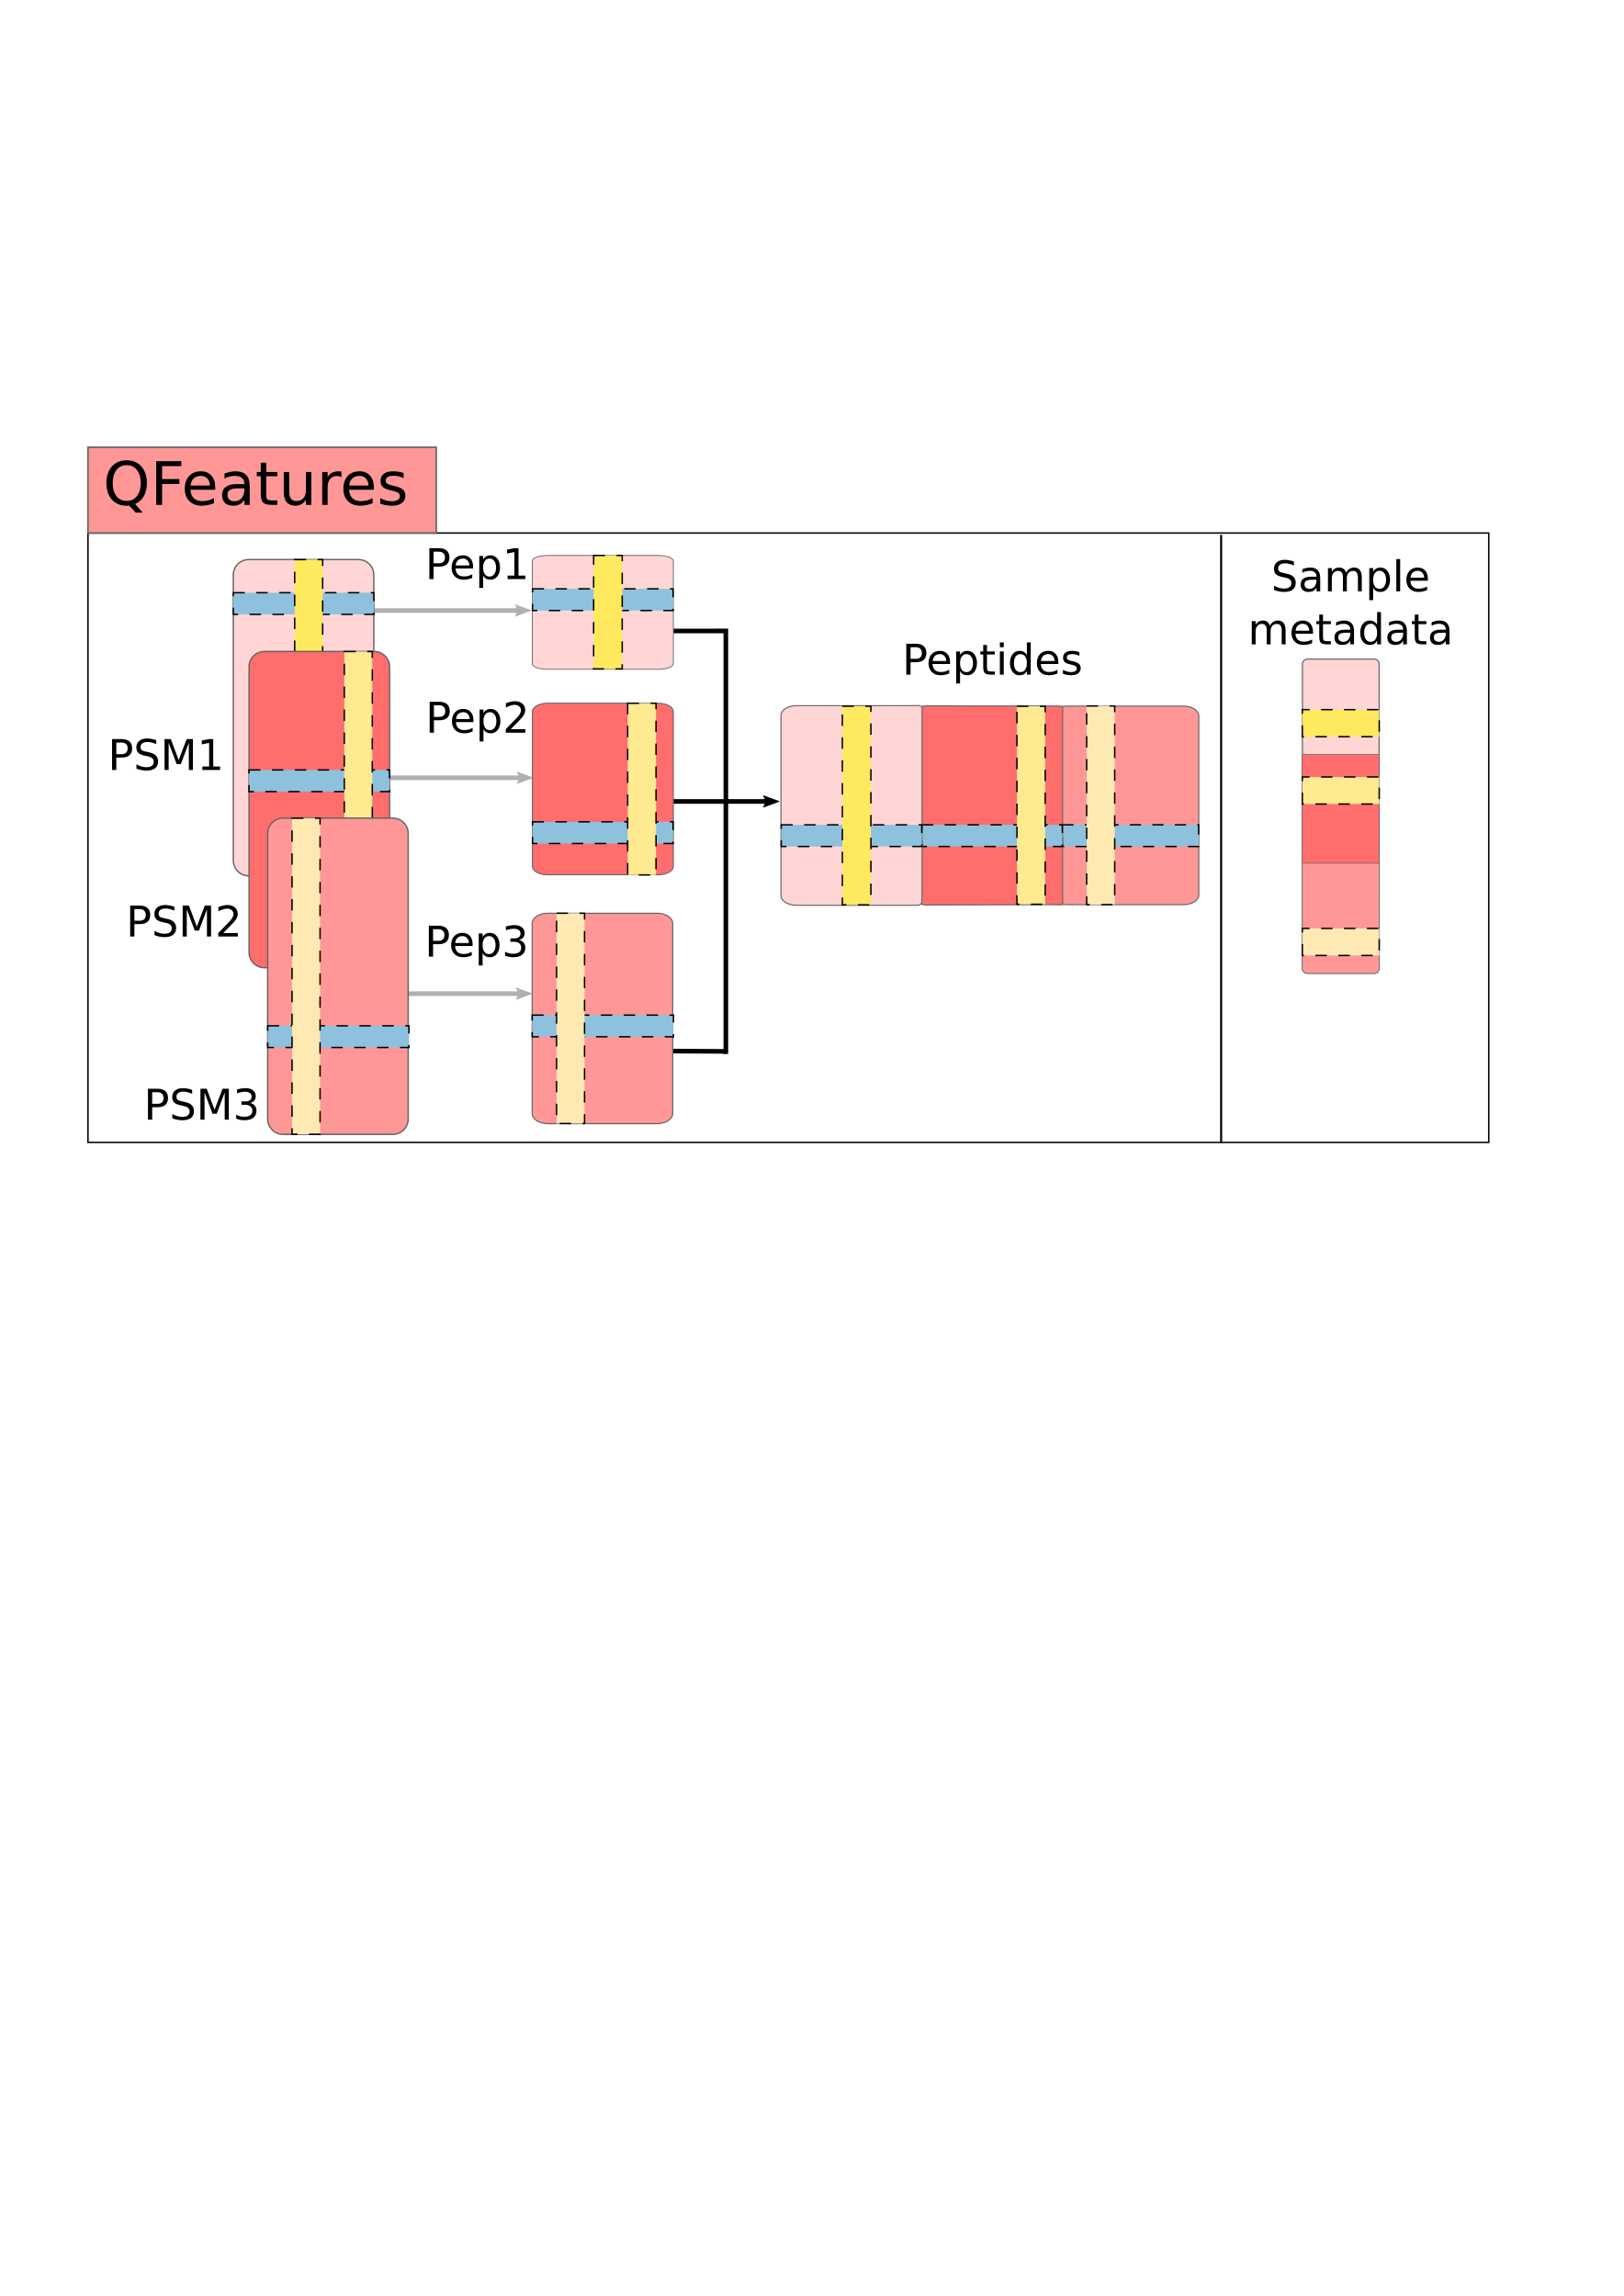
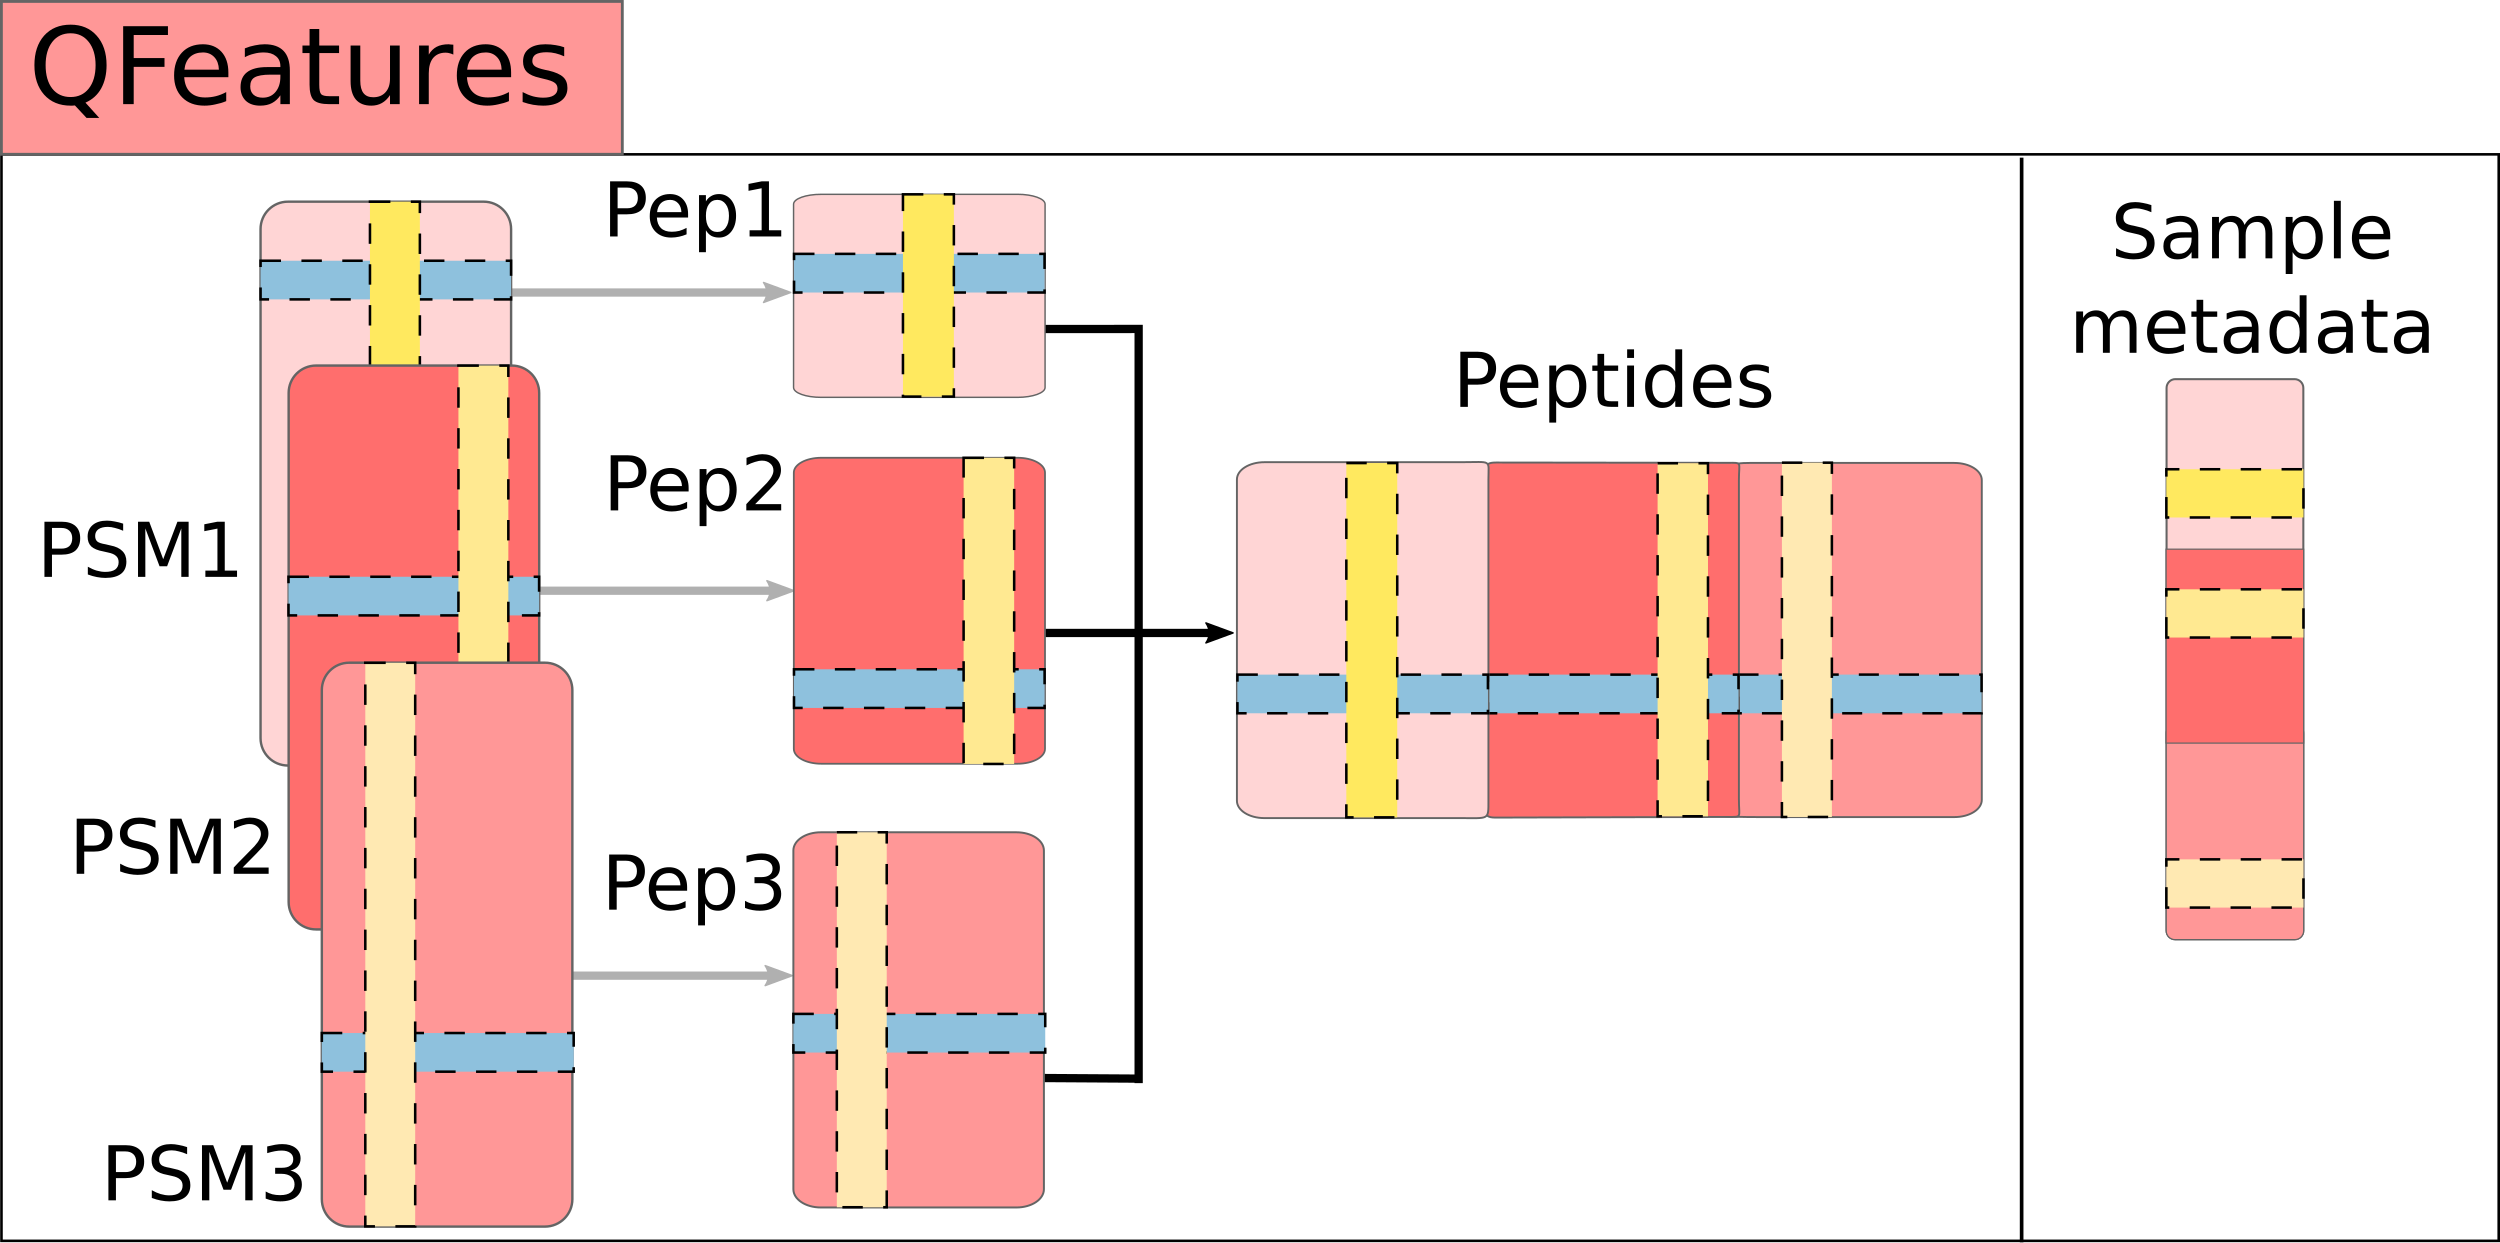
- <svg xmlns="http://www.w3.org/2000/svg" width="210mm" height="297mm" viewBox="0 0 210 297" version="1.1" id="svg5016">
+ <svg xmlns="http://www.w3.org/2000/svg" width="181.367mm" height="90.123mm" viewBox="0 0 181.367 90.123" version="1.1" id="svg5016">
  <defs id="defs5010">
    <marker style="overflow:visible" id="marker1355" refX="0" refY="0" orient="auto">
      <path transform="matrix(-0.3,0,0,-0.3,0.69,0)" d="M 8.719,4.034 -2.207,0.016 8.719,-4.002 c -1.745,2.372 -1.735,5.617 -6e-7,8.035 z" style="fill:#000000;fill-opacity:1;fill-rule:evenodd;stroke:#000000;stroke-width:0.625;stroke-linejoin:round;stroke-opacity:1" id="path1353" />
    </marker>
-     <marker orient="auto" refY="0.0" refX="0.0" id="Arrow2Send" style="overflow:visible;">
-       <path id="path1249" style="fill-rule:evenodd;stroke-width:0.625;stroke-linejoin:round;stroke:#b0b0b0;stroke-opacity:1;fill:#b0b0b0;fill-opacity:1" d="M 8.719,4.034 L -2.207,0.016 L 8.719,-4.002 C 6.973,-1.63 6.983,1.616 8.719,4.034 z " transform="scale(0.3) rotate(180) translate(-2.3,0)" />
+     <marker orient="auto" refY="0" refX="0" id="Arrow2Send" style="overflow:visible">
+       <path id="path1249" style="fill:#b0b0b0;fill-opacity:1;fill-rule:evenodd;stroke:#b0b0b0;stroke-width:0.625;stroke-linejoin:round;stroke-opacity:1" d="M 8.719,4.034 -2.207,0.016 8.719,-4.002 c -1.745,2.372 -1.735,5.617 -6e-7,8.035 z" transform="matrix(-0.3,0,0,-0.3,0.69,0)" />
    </marker>
-     <marker orient="auto" refY="0.0" refX="0.0" id="Arrow2Lend" style="overflow:visible;">
-       <path id="path1237" style="fill-rule:evenodd;stroke-width:0.625;stroke-linejoin:round;stroke:#000000;stroke-opacity:1;fill:#000000;fill-opacity:1" d="M 8.719,4.034 L -2.207,0.016 L 8.719,-4.002 C 6.973,-1.63 6.983,1.616 8.719,4.034 z " transform="scale(1.1) rotate(180) translate(1,0)" />
+     <marker orient="auto" refY="0" refX="0" id="Arrow2Lend" style="overflow:visible">
+       <path id="path1237" style="fill:#000000;fill-opacity:1;fill-rule:evenodd;stroke:#000000;stroke-width:0.625;stroke-linejoin:round;stroke-opacity:1" d="M 8.719,4.034 -2.207,0.016 8.719,-4.002 c -1.745,2.372 -1.735,5.617 -6e-7,8.035 z" transform="matrix(-1.1,0,0,-1.1,-1.1,0)" />
    </marker>
-     <marker orient="auto" refY="0.0" refX="0.0" id="marker2119" style="overflow:visible;">
-       <path id="path2117" d="M 0.0,0.0 L 5.0,-5.0 L -12.5,0.0 L 5.0,5.0 L 0.0,0.0 z " style="fill-rule:evenodd;stroke:#000000;stroke-width:1pt;stroke-opacity:1;fill:#000000;fill-opacity:1" transform="scale(0.8) rotate(180) translate(12.5,0)" />
+     <marker orient="auto" refY="0" refX="0" id="marker2119" style="overflow:visible">
+       <path id="path2117" d="M 0,0 5,-5 -12.5,0 5,5 Z" style="fill:#000000;fill-opacity:1;fill-rule:evenodd;stroke:#000000;stroke-width:1pt;stroke-opacity:1" transform="matrix(-0.8,0,0,-0.8,-10,0)" />
    </marker>
-     <marker orient="auto" refY="0.0" refX="0.0" id="Arrow1Lend" style="overflow:visible;">
-       <path id="path1216" d="M 0.0,0.0 L 5.0,-5.0 L -12.5,0.0 L 5.0,5.0 L 0.0,0.0 z " style="fill-rule:evenodd;stroke:#000000;stroke-width:1pt;stroke-opacity:1;fill:#000000;fill-opacity:1" transform="scale(0.8) rotate(180) translate(12.5,0)" />
+     <marker orient="auto" refY="0" refX="0" id="Arrow1Lend" style="overflow:visible">
+       <path id="path1216" d="M 0,0 5,-5 -12.5,0 5,5 Z" style="fill:#000000;fill-opacity:1;fill-rule:evenodd;stroke:#000000;stroke-width:1pt;stroke-opacity:1" transform="matrix(-0.8,0,0,-0.8,-10,0)" />
    </marker>
    <marker orient="auto" refY="0" refX="0" id="Arrow1Lend-2" style="overflow:visible">
      <path id="path1216-7" d="M 0,0 5,-5 -12.5,0 5,5 Z" style="fill:#000000;fill-opacity:1;fill-rule:evenodd;stroke:#000000;stroke-width:1pt;stroke-opacity:1" transform="matrix(-0.8,0,0,-0.8,-10,0)" />
    </marker>
    <marker orient="auto" refY="0" refX="0" id="Arrow2Send-1" style="overflow:visible">
      <path id="path1249-8" style="fill:#b0b0b0;fill-opacity:1;fill-rule:evenodd;stroke:#b0b0b0;stroke-width:0.625;stroke-linejoin:round;stroke-opacity:1" d="M 8.719,4.034 -2.207,0.016 8.719,-4.002 c -1.745,2.372 -1.735,5.617 -6e-7,8.035 z" transform="matrix(-0.3,0,0,-0.3,0.69,0)" />
    </marker>
    <marker orient="auto" refY="0" refX="0" id="Arrow2Send-9" style="overflow:visible">
      <path id="path1249-2" style="fill:#b0b0b0;fill-opacity:1;fill-rule:evenodd;stroke:#b0b0b0;stroke-width:0.625;stroke-linejoin:round;stroke-opacity:1" d="M 8.719,4.034 -2.207,0.016 8.719,-4.002 c -1.745,2.372 -1.735,5.617 -6e-7,8.035 z" transform="matrix(-0.3,0,0,-0.3,0.69,0)" />
    </marker>
  </defs>
-   <g id="layer1">
-     <g id="g1494">
+   <g id="layer1" transform="translate(-0.1592801,-0.0736303)">
+     <g id="g1494" transform="translate(-11.1125,-57.67917)">
      <path id="path1341" d="m 87.051,81.62 6.826,-0.002 v 54.715" style="fill:none;stroke:#000000;stroke-width:0.6;stroke-linecap:butt;stroke-linejoin:miter;stroke-miterlimit:4;stroke-dasharray:none;stroke-opacity:1" />
      <path id="path1343" d="m 93.877,136.004 -11.243,-0.072" style="fill:none;stroke:#000000;stroke-width:0.6;stroke-linecap:butt;stroke-linejoin:miter;stroke-miterlimit:4;stroke-dasharray:none;stroke-opacity:1" />
      <path id="path1345" d="M 85.111,103.672 H 99.914" style="fill:none;stroke:#000000;stroke-width:0.6;stroke-linecap:butt;stroke-linejoin:miter;stroke-miterlimit:4;stroke-dasharray:none;stroke-opacity:1;marker-end:url(#marker1355)" />
    </g>
-     <path style="fill:none;stroke:#b0b0b0;stroke-width:0.6;stroke-linecap:butt;stroke-linejoin:miter;stroke-miterlimit:4;stroke-dasharray:none;stroke-opacity:1;marker-end:url(#Arrow2Send-9)" d="M 36.507,128.533 H 67.938" id="path1214-0" />
-     <path style="fill:none;stroke:#b0b0b0;stroke-width:0.6;stroke-linecap:butt;stroke-linejoin:miter;stroke-miterlimit:4;stroke-dasharray:none;stroke-opacity:1;marker-end:url(#Arrow2Send-1)" d="M 32.961,100.609 H 68.064" id="path1214-7" />
-     <path style="fill:#b0b0b0;fill-opacity:1;stroke:#b0b0b0;stroke-width:0.6;stroke-linecap:butt;stroke-linejoin:miter;stroke-miterlimit:4;stroke-dasharray:none;stroke-opacity:1;marker-end:url(#Arrow2Send)" d="M 32.718,78.974 H 67.821" id="path1214" />
-     <text id="text108" style="font-variant:normal;font-weight:normal;font-size:5.483px;font-family:'DejaVu Sans';-inkscape-font-specification:DejaVuSans;writing-mode:lr-tb;fill:#000000;fill-opacity:1;fill-rule:nonzero;stroke:none;stroke-width:0.353" x="13.965" y="99.6">
-       <tspan style="stroke-width:0.353" id="tspan106" x="13.965" y="99.6">PSM1</tspan>
+     <path style="fill:none;stroke:#b0b0b0;stroke-width:0.6;stroke-linecap:butt;stroke-linejoin:miter;stroke-miterlimit:4;stroke-dasharray:none;stroke-opacity:1;marker-end:url(#Arrow2Send-9)" d="M 25.394,70.854 H 56.826" id="path1214-0" />
+     <path style="fill:none;stroke:#b0b0b0;stroke-width:0.6;stroke-linecap:butt;stroke-linejoin:miter;stroke-miterlimit:4;stroke-dasharray:none;stroke-opacity:1;marker-end:url(#Arrow2Send-1)" d="M 21.849,42.929 H 56.951" id="path1214-7" />
+     <path style="fill:#b0b0b0;fill-opacity:1;stroke:#b0b0b0;stroke-width:0.6;stroke-linecap:butt;stroke-linejoin:miter;stroke-miterlimit:4;stroke-dasharray:none;stroke-opacity:1;marker-end:url(#Arrow2Send)" d="M 21.606,21.295 H 56.708" id="path1214" />
+     <text id="text108" style="font-variant:normal;font-weight:normal;font-size:5.483px;font-family:'DejaVu Sans';-inkscape-font-specification:DejaVuSans;writing-mode:lr-tb;fill:#000000;fill-opacity:1;fill-rule:nonzero;stroke:none;stroke-width:0.353" x="2.852" y="41.921">
+       <tspan style="stroke-width:0.353" id="tspan106" x="2.852" y="41.921">PSM1</tspan>
    </text>
-     <path d="M 11.379,68.95 H 192.545 V 147.773 H 11.379 Z" style="fill:none;stroke:#000000;stroke-width:0.188;stroke-linecap:butt;stroke-linejoin:miter;stroke-miterlimit:3.5;stroke-dasharray:none;stroke-opacity:1" id="path120" />
-     <text id="text126" style="font-variant:normal;font-weight:normal;font-size:5.483px;font-family:'DejaVu Sans';-inkscape-font-specification:DejaVuSans;writing-mode:lr-tb;fill:#000000;fill-opacity:1;fill-rule:nonzero;stroke:none;stroke-width:0.353" x="164.41" y="76.492">
-       <tspan style="stroke-width:0.353" id="tspan122" y="76.492" x="164.41 167.887 171.242 176.583 180.059 181.561 184.934">Sample</tspan>
-       <tspan style="stroke-width:0.353" id="tspan124" y="83.346" x="161.396 166.736 170.108 172.258 175.613 179.09 182.429 184.578">metadata</tspan>
+     <path d="M 0.266,11.271 H 181.433 V 90.094 H 0.266 Z" style="fill:none;stroke:#000000;stroke-width:0.188;stroke-linecap:butt;stroke-linejoin:miter;stroke-miterlimit:3.5;stroke-dasharray:none;stroke-opacity:1" id="path120" />
+     <text id="text126" style="font-variant:normal;font-weight:normal;font-size:5.483px;font-family:'DejaVu Sans';-inkscape-font-specification:DejaVuSans;writing-mode:lr-tb;fill:#000000;fill-opacity:1;fill-rule:nonzero;stroke:none;stroke-width:0.353" x="153.298" y="18.813">
+       <tspan style="stroke-width:0.353" id="tspan122" y="18.813" x="153.298 156.774 160.13 165.47 168.947 170.449 173.821">Sample</tspan>
+       <tspan style="stroke-width:0.353" id="tspan124" y="25.667" x="150.283 155.624 158.996 161.145 164.501 167.977 171.316 173.466">metadata</tspan>
    </text>
-     <path d="M 11.375,57.856 H 56.419 V 68.945 H 11.375 Z" style="fill:#ff9797;fill-opacity:1;fill-rule:nonzero;stroke:#646464;stroke-width:0.206;stroke-linecap:butt;stroke-linejoin:miter;stroke-miterlimit:3.5;stroke-dasharray:none;stroke-opacity:1" id="path134" />
-     <path d="M 157.935,69.19 V 147.876" style="fill:none;stroke:#000000;stroke-width:0.265;stroke-linecap:butt;stroke-linejoin:miter;stroke-miterlimit:4;stroke-dasharray:none;stroke-opacity:1" id="path210" />
-     <text id="text108-3" style="font-variant:normal;font-weight:normal;font-size:5.483px;font-family:'DejaVu Sans';-inkscape-font-specification:DejaVuSans;writing-mode:lr-tb;fill:#000000;fill-opacity:1;fill-rule:nonzero;stroke:none;stroke-width:0.353" x="13.329" y="65.311">
-       <tspan style="font-size:7.761px;stroke-width:0.353" id="tspan106-5" y="65.311" x="13.329">QFeatures</tspan>
+     <path d="M 0.262,0.177 H 45.306 V 11.266 H 0.262 Z" style="fill:#ff9797;fill-opacity:1;fill-rule:nonzero;stroke:#646464;stroke-width:0.206;stroke-linecap:butt;stroke-linejoin:miter;stroke-miterlimit:3.5;stroke-dasharray:none;stroke-opacity:1" id="path134" />
+     <path d="M 146.822,11.511 V 90.197" style="fill:none;stroke:#000000;stroke-width:0.265;stroke-linecap:butt;stroke-linejoin:miter;stroke-miterlimit:4;stroke-dasharray:none;stroke-opacity:1" id="path210" />
+     <text id="text108-3" style="font-variant:normal;font-weight:normal;font-size:5.483px;font-family:'DejaVu Sans';-inkscape-font-specification:DejaVuSans;writing-mode:lr-tb;fill:#000000;fill-opacity:1;fill-rule:nonzero;stroke:none;stroke-width:0.353" x="2.217" y="7.631">
+       <tspan style="font-size:7.761px;stroke-width:0.353" id="tspan106-5" y="7.631" x="2.217">QFeatures</tspan>
    </text>
-     <g id="g1122" transform="translate(8.466667,-7.9375)">
+     <g id="g1122" transform="translate(-2.645834,-65.61667)">
      <path id="path28" style="fill:#ffd5d5;fill-opacity:1;fill-rule:nonzero;stroke:#646464;stroke-width:0.176;stroke-linecap:butt;stroke-linejoin:miter;stroke-miterlimit:4;stroke-dasharray:none;stroke-opacity:1" d="m 23.697,80.321 h 14.196 c 1.102,0 1.99,0.887 1.99,1.99 v 36.927 c 0,1.102 -0.887,1.99 -1.99,1.99 H 23.697 c -1.102,0 -1.99,-0.888 -1.99,-1.99 V 82.31 c 0,-1.102 0.888,-1.99 1.99,-1.99 z" />
      <path id="path36" style="fill:#8ec1dd;fill-opacity:1;fill-rule:nonzero;stroke:#000000;stroke-width:0.185;stroke-linecap:butt;stroke-linejoin:miter;stroke-miterlimit:4;stroke-dasharray:1.482, 1.482;stroke-dashoffset:0;stroke-opacity:1" d="m 21.709,84.606 h 18.172 v 2.804 h -18.172 z" />
      <path id="path246-6" style="fill:#ffe95f;fill-opacity:1;fill-rule:nonzero;stroke:#000000;stroke-width:0.185;stroke-linecap:butt;stroke-linejoin:miter;stroke-miterlimit:4;stroke-dasharray:1.482, 1.482;stroke-dashoffset:0;stroke-opacity:1" d="m 29.645,80.324 h 3.62 V 121.209 h -3.62 z" />
    </g>
-     <g id="g1140" transform="translate(-2.116667,-2.116667)">
+     <g id="g1140" transform="translate(-13.22917,-59.79584)">
      <path id="path182" style="fill:#ffd5d5;fill-opacity:1;fill-rule:nonzero;stroke:#646464;stroke-width:0.149;stroke-linecap:butt;stroke-linejoin:miter;stroke-miterlimit:4;stroke-dasharray:none;stroke-opacity:1" d="M 170.566,127.374 V 88.013 c 0,-0.353 0.284,-0.638 0.637,-0.638 h 8.648 c 0.353,0 0.637,0.285 0.637,0.638 V 127.374 c 0,0.353 -0.284,0.636 -0.637,0.636 h -8.648 c -0.353,0 -0.637,-0.284 -0.637,-0.636 z" />
      <path id="path186" style="fill:#ffe95f;fill-opacity:1;fill-rule:nonzero;stroke:#000000;stroke-width:0.185;stroke-linecap:butt;stroke-linejoin:miter;stroke-miterlimit:4;stroke-dasharray:1.482, 1.482;stroke-dashoffset:0;stroke-opacity:1" d="m 170.551,97.411 v -3.499 h 9.945 v 3.499 z" />
      <path id="path190" style="fill:#ff9797;fill-opacity:1;fill-rule:nonzero;stroke:#646464;stroke-width:0.093;stroke-linecap:butt;stroke-linejoin:miter;stroke-miterlimit:4;stroke-dasharray:none;stroke-opacity:1" d="m 170.538,127.398 v -14.341 c 0,-0.356 0.285,-0.641 0.639,-0.641 h 8.698 c 0.354,0 0.639,0.285 0.639,0.641 v 14.341 c 0,0.354 -0.285,0.641 -0.639,0.641 h -8.698 c -0.354,0 -0.639,-0.286 -0.639,-0.641 z" />
      <path id="path194" style="fill:#ff6e6d;fill-opacity:1;fill-rule:nonzero;stroke:#646464;stroke-width:0.088;stroke-linecap:butt;stroke-linejoin:miter;stroke-miterlimit:4;stroke-dasharray:none;stroke-opacity:1" d="M 170.531,113.779 V 99.71 h 9.978 v 14.069 z" />
      <path id="path186-7" style="fill:#ffe991;fill-opacity:1;fill-rule:nonzero;stroke:#000000;stroke-width:0.185;stroke-linecap:butt;stroke-linejoin:miter;stroke-miterlimit:4;stroke-dasharray:1.482, 1.482;stroke-dashoffset:0;stroke-opacity:1" d="m 170.551,106.121 v -3.499 h 9.945 v 3.499 z" />
      <path id="path186-5" style="fill:#ffe9b2;fill-opacity:1;fill-rule:nonzero;stroke:#000000;stroke-width:0.185;stroke-linecap:butt;stroke-linejoin:miter;stroke-miterlimit:4;stroke-dasharray:1.482, 1.482;stroke-dashoffset:0;stroke-opacity:1" d="m 170.551,125.712 v -3.499 h 9.945 v 3.499 z" />
    </g>
-     <g id="g1127" transform="translate(-31.75,5.291667)">
+     <g id="g1127" transform="translate(-42.8625,-52.3875)">
      <path id="path112" style="fill:#ff6e6d;fill-opacity:1;fill-rule:nonzero;stroke:#646464;stroke-width:0.176;stroke-linecap:butt;stroke-linejoin:miter;stroke-miterlimit:4;stroke-dasharray:none;stroke-opacity:1" d="m 65.952,78.981 h 14.196 c 1.102,0 1.99,0.887 1.99,1.99 v 36.927 c 0,1.102 -0.888,1.99 -1.99,1.99 H 65.952 c -1.102,0 -1.99,-0.888 -1.99,-1.99 V 80.971 c 0,-1.102 0.888,-1.99 1.99,-1.99 z" />
      <path id="path116" style="fill:#8ec1dd;fill-opacity:1;fill-rule:nonzero;stroke:#000000;stroke-width:0.185;stroke-linecap:butt;stroke-linejoin:miter;stroke-miterlimit:4;stroke-dasharray:1.482, 1.482;stroke-dashoffset:0;stroke-opacity:1" d="m 63.952,94.303 h 18.179 v 2.804 H 63.952 Z" />
      <path id="path246" style="fill:#ffe991;fill-opacity:1;fill-rule:nonzero;stroke:#000000;stroke-width:0.185;stroke-linecap:butt;stroke-linejoin:miter;stroke-miterlimit:4;stroke-dasharray:1.482, 1.482;stroke-dashoffset:0;stroke-opacity:1" d="m 76.28,78.986 h 3.62 v 40.885 h -3.62 z" />
    </g>
-     <text id="text108-35" style="font-variant:normal;font-weight:normal;font-size:5.483px;font-family:'DejaVu Sans';-inkscape-font-specification:DejaVuSans;writing-mode:lr-tb;fill:#000000;fill-opacity:1;fill-rule:nonzero;stroke:none;stroke-width:0.353" x="16.303" y="121.145">
-       <tspan style="stroke-width:0.353" id="tspan106-6" x="16.303" y="121.145">PSM2</tspan>
+     <text id="text108-35" style="font-variant:normal;font-weight:normal;font-size:5.483px;font-family:'DejaVu Sans';-inkscape-font-specification:DejaVuSans;writing-mode:lr-tb;fill:#000000;fill-opacity:1;fill-rule:nonzero;stroke:none;stroke-width:0.353" x="5.19" y="63.465">
+       <tspan style="stroke-width:0.353" id="tspan106-6" x="5.19" y="63.465">PSM2</tspan>
    </text>
-     <text id="text108-2" style="font-variant:normal;font-weight:normal;font-size:5.483px;font-family:'DejaVu Sans';-inkscape-font-specification:DejaVuSans;writing-mode:lr-tb;fill:#000000;fill-opacity:1;fill-rule:nonzero;stroke:none;stroke-width:0.353" x="18.604" y="144.831">
-       <tspan style="stroke-width:0.353" id="tspan106-9" x="18.604" y="144.831">PSM3</tspan>
+     <text id="text108-2" style="font-variant:normal;font-weight:normal;font-size:5.483px;font-family:'DejaVu Sans';-inkscape-font-specification:DejaVuSans;writing-mode:lr-tb;fill:#000000;fill-opacity:1;fill-rule:nonzero;stroke:none;stroke-width:0.353" x="7.491" y="87.152">
+       <tspan style="stroke-width:0.353" id="tspan106-9" x="7.491" y="87.152">PSM3</tspan>
    </text>
-     <g id="g1132" transform="translate(-63.5,20.6375)">
+     <g id="g1132" transform="translate(-74.61251,-37.04167)">
      <path id="path40" style="fill:#ff9797;fill-opacity:1;fill-rule:nonzero;stroke:#646464;stroke-width:0.176;stroke-linecap:butt;stroke-linejoin:miter;stroke-miterlimit:4;stroke-dasharray:none;stroke-opacity:1" d="m 100.109,85.192 h 14.196 c 1.102,0 1.99,0.888 1.99,1.99 V 124.111 c 0,1.102 -0.888,1.99 -1.99,1.99 H 100.109 c -1.102,0 -1.99,-0.887 -1.99,-1.99 V 87.182 c 0,-1.102 0.887,-1.99 1.99,-1.99 z" />
      <path id="path44" style="fill:#8ec1dd;fill-opacity:1;fill-rule:nonzero;stroke:#000000;stroke-width:0.185;stroke-linecap:butt;stroke-linejoin:miter;stroke-miterlimit:4;stroke-dasharray:1.482, 1.482;stroke-dashoffset:0;stroke-opacity:1" d="m 98.121,112.058 h 18.27 v 2.804 H 98.121 Z" />
      <path id="path246-3" style="fill:#ffe9b2;fill-opacity:1;fill-rule:nonzero;stroke:#000000;stroke-width:0.185;stroke-linecap:butt;stroke-linejoin:miter;stroke-miterlimit:4;stroke-dasharray:1.482, 1.482;stroke-dashoffset:0;stroke-opacity:1" d="m 101.273,85.199 h 3.62 V 126.084 h -3.62 z" />
    </g>
-     <g id="g1104" transform="translate(1.936217,4.23333)">
+     <g id="g1104" transform="translate(-9.176284,-53.44584)">
      <path id="path40-6" style="fill:#ff9797;fill-opacity:1;fill-rule:nonzero;stroke:#646464;stroke-width:0.144;stroke-linecap:butt;stroke-linejoin:miter;stroke-miterlimit:4;stroke-dasharray:none;stroke-opacity:1" d="m 68.882,113.899 h 14.196 c 1.102,0 1.99,0.591 1.99,1.324 v 24.571 c 0,0.734 -0.888,1.324 -1.99,1.324 h -14.196 c -1.102,0 -1.99,-0.59 -1.99,-1.324 v -24.571 c 0,-0.734 0.887,-1.324 1.99,-1.324 z" />
      <path id="path44-7" style="fill:#8ec1dd;fill-opacity:1;fill-rule:nonzero;stroke:#000000;stroke-width:0.185;stroke-linecap:butt;stroke-linejoin:miter;stroke-miterlimit:4;stroke-dasharray:1.48, 1.48;stroke-dashoffset:0;stroke-opacity:1" d="m 66.894,127.075 h 18.27 v 2.804 H 66.894 Z" />
      <path id="path246-3-5" style="fill:#ffe9b2;fill-opacity:1;fill-rule:nonzero;stroke:#000000;stroke-width:0.185;stroke-linecap:butt;stroke-linejoin:miter;stroke-miterlimit:4;stroke-dasharray:1.48, 1.48;stroke-dashoffset:0;stroke-opacity:1" d="m 70.045,113.898 h 3.62 v 27.203 h -3.62 z" />
    </g>
-     <g id="g1136" transform="translate(-24.65148,8.368522)">
+     <g id="g1136" transform="translate(-35.76398,-49.31065)">
      <path id="path112-5" style="fill:#ff6e6d;fill-opacity:1;fill-rule:nonzero;stroke:#646464;stroke-width:0.13;stroke-linecap:butt;stroke-linejoin:miter;stroke-miterlimit:4;stroke-dasharray:none;stroke-opacity:1" d="m 95.507,82.593 h 14.233 c 1.105,0 1.995,0.481 1.995,1.08 v 20.039 c 0,0.598 -0.89,1.08 -1.995,1.08 H 95.507 c -1.105,0 -1.995,-0.482 -1.995,-1.08 V 83.673 c 0,-0.598 0.89,-1.08 1.995,-1.08 z" />
      <path id="path116-6" style="fill:#8ec1dd;fill-opacity:1;fill-rule:nonzero;stroke:#000000;stroke-width:0.185;stroke-linecap:butt;stroke-linejoin:miter;stroke-miterlimit:4;stroke-dasharray:1.482, 1.482;stroke-dashoffset:0;stroke-opacity:1" d="m 93.526,97.939 h 18.179 v 2.804 H 93.526 Z" />
      <path id="path246-2" style="fill:#ffe991;fill-opacity:1;fill-rule:nonzero;stroke:#000000;stroke-width:0.185;stroke-linecap:butt;stroke-linejoin:miter;stroke-miterlimit:4;stroke-dasharray:1.48, 1.48;stroke-dashoffset:0;stroke-opacity:1" d="m 105.83,82.598 h 3.668 v 22.209 h -3.668 z" />
    </g>
-     <g id="g1168" transform="translate(-0.3974799,45.50834)">
+     <g id="g1168" transform="translate(-11.50998,-12.17083)">
      <path id="path28-1" style="fill:#ffd5d5;fill-opacity:1;fill-rule:nonzero;stroke:#646464;stroke-width:0.106;stroke-linecap:butt;stroke-linejoin:miter;stroke-miterlimit:4;stroke-dasharray:none;stroke-opacity:1" d="M 71.238,26.341 H 85.489 c 1.107,0 1.997,0.319 1.997,0.716 v 13.297 c 0,0.397 -0.891,0.717 -1.997,0.717 H 71.238 c -1.107,0 -1.998,-0.32 -1.998,-0.717 V 27.058 c 0,-0.397 0.891,-0.716 1.998,-0.716 z" />
      <path id="path36-2" style="fill:#8ec1dd;fill-opacity:1;fill-rule:nonzero;stroke:#000000;stroke-width:0.185;stroke-linecap:butt;stroke-linejoin:miter;stroke-miterlimit:4;stroke-dasharray:1.482, 1.482;stroke-dashoffset:0;stroke-opacity:1" d="m 69.276,30.662 h 18.172 v 2.804 h -18.172 z" />
      <path id="path246-6-7" style="fill:#ffe95f;fill-opacity:1;fill-rule:nonzero;stroke:#000000;stroke-width:0.185;stroke-linecap:butt;stroke-linejoin:miter;stroke-miterlimit:4;stroke-dasharray:1.48, 1.48;stroke-dashoffset:0;stroke-opacity:1" d="m 77.176,26.343 h 3.693 v 14.674 h -3.693 z" />
    </g>
-     <text id="text108-0" style="font-variant:normal;font-weight:normal;font-size:5.483px;font-family:'DejaVu Sans';-inkscape-font-specification:DejaVuSans;writing-mode:lr-tb;fill:#000000;fill-opacity:1;fill-rule:nonzero;stroke:none;stroke-width:0.353" x="55" y="74.909">
-       <tspan style="stroke-width:0.353" id="tspan106-93" x="55" y="74.909">Pep1</tspan>
+     <text id="text108-0" style="font-variant:normal;font-weight:normal;font-size:5.483px;font-family:'DejaVu Sans';-inkscape-font-specification:DejaVuSans;writing-mode:lr-tb;fill:#000000;fill-opacity:1;fill-rule:nonzero;stroke:none;stroke-width:0.353" x="43.888" y="17.23">
+       <tspan style="stroke-width:0.353" id="tspan106-93" x="43.888" y="17.23">Pep1</tspan>
    </text>
-     <text id="text108-0-6" style="font-variant:normal;font-weight:normal;font-size:5.483px;font-family:'DejaVu Sans';-inkscape-font-specification:DejaVuSans;writing-mode:lr-tb;fill:#000000;fill-opacity:1;fill-rule:nonzero;stroke:none;stroke-width:0.353" x="55.043" y="94.78">
-       <tspan style="stroke-width:0.353" id="tspan106-93-0" x="55.043" y="94.78">Pep2</tspan>
+     <text id="text108-0-6" style="font-variant:normal;font-weight:normal;font-size:5.483px;font-family:'DejaVu Sans';-inkscape-font-specification:DejaVuSans;writing-mode:lr-tb;fill:#000000;fill-opacity:1;fill-rule:nonzero;stroke:none;stroke-width:0.353" x="43.931" y="37.101">
+       <tspan style="stroke-width:0.353" id="tspan106-93-0" x="43.931" y="37.101">Pep2</tspan>
    </text>
-     <text id="text108-0-62" style="font-variant:normal;font-weight:normal;font-size:5.483px;font-family:'DejaVu Sans';-inkscape-font-specification:DejaVuSans;writing-mode:lr-tb;fill:#000000;fill-opacity:1;fill-rule:nonzero;stroke:none;stroke-width:0.353" x="54.934" y="123.747">
-       <tspan style="stroke-width:0.353" id="tspan106-93-6" x="54.934" y="123.747">Pep3</tspan>
+     <text id="text108-0-62" style="font-variant:normal;font-weight:normal;font-size:5.483px;font-family:'DejaVu Sans';-inkscape-font-specification:DejaVuSans;writing-mode:lr-tb;fill:#000000;fill-opacity:1;fill-rule:nonzero;stroke:none;stroke-width:0.353" x="43.821" y="66.068">
+       <tspan style="stroke-width:0.353" id="tspan106-93-6" x="43.821" y="66.068">Pep3</tspan>
    </text>
-     <g id="g1321" transform="translate(30.62461,-61.4982)">
+     <g id="g1321" transform="translate(19.5121,-119.1774)">
      <path id="path40-6-6" style="fill:#ff9797;fill-opacity:1;fill-rule:nonzero;stroke:#646464;stroke-width:0.14;stroke-linecap:butt;stroke-linejoin:miter;stroke-miterlimit:4;stroke-dasharray:none;stroke-opacity:1" d="m 108.225,152.835 h 14.204 c 1.103,0 1.991,0.557 1.991,1.25 v 23.193 c 0,0.692 -0.888,1.25 -1.991,1.25 h -14.204 c -5.755,0 -1.991,-0.557 -1.991,-1.25 v -23.193 c 0,-1.316 0.096,-1.25 1.991,-1.25 z" />
      <path id="path44-7-7" style="fill:#8ec1dd;fill-opacity:1;fill-rule:nonzero;stroke:#000000;stroke-width:0.182;stroke-linecap:butt;stroke-linejoin:miter;stroke-miterlimit:4;stroke-dasharray:1.455, 1.455;stroke-dashoffset:0;stroke-opacity:1" d="m 106.768,168.191 h 17.635 v 2.807 h -17.635 z" />
      <path id="path246-3-5-5" style="fill:#ffe9b2;fill-opacity:1;fill-rule:nonzero;stroke:#000000;stroke-width:0.185;stroke-linecap:butt;stroke-linejoin:miter;stroke-miterlimit:4;stroke-dasharray:1.48, 1.48;stroke-dashoffset:0;stroke-opacity:1" d="m 109.919,152.817 h 3.625 v 25.703 h -3.625 z" />
      <path id="path112-5-5" style="fill:#ff6e6d;fill-opacity:1;fill-rule:nonzero;stroke:#646464;stroke-width:0.14;stroke-linecap:butt;stroke-linejoin:miter;stroke-miterlimit:4;stroke-dasharray:none;stroke-opacity:1" d="m 89.173,152.806 16.803,0.021 c 1.105,0.001 0.823,-0.095 0.823,1.272 v 23.124 c 0,1.386 0.268,1.292 -0.817,1.295 l -16.851,0.046 c -1.105,0.003 -0.555,-0.651 -0.555,-1.341 v -23.124 c 0,-0.69 -0.509,-1.297 0.596,-1.293 z" />
      <path id="path116-6-6" style="fill:#8ec1dd;fill-opacity:1;fill-rule:nonzero;stroke:#000000;stroke-width:0.185;stroke-linecap:butt;stroke-linejoin:miter;stroke-miterlimit:4;stroke-dasharray:1.48, 1.48;stroke-dashoffset:0;stroke-opacity:1" d="m 88.591,168.193 h 18.179 v 2.804 H 88.591 Z" />
      <path id="path246-2-2" style="fill:#ffe991;fill-opacity:1;fill-rule:nonzero;stroke:#000000;stroke-width:0.185;stroke-linecap:butt;stroke-linejoin:miter;stroke-miterlimit:4;stroke-dasharray:1.482, 1.482;stroke-dashoffset:0;stroke-opacity:1" d="m 100.901,152.859 h 3.655 v 25.611 h -3.655 z" />
      <path id="path28-1-1" style="fill:#ffd5d5;fill-opacity:1;fill-rule:nonzero;stroke:#646464;stroke-width:0.14;stroke-linecap:square;stroke-linejoin:miter;stroke-miterlimit:4;stroke-dasharray:none;stroke-opacity:1" d="m 72.38,152.781 h 14.251 c 2.308,0 1.997,-0.24 1.997,1.256 v 23.309 c 0,1.416 0.056,1.256 -1.997,1.256 H 72.38 c -1.107,0 -1.998,-0.56 -1.998,-1.256 V 154.037 c 0,-0.696 0.891,-1.256 1.998,-1.256 z" />
      <path id="path36-2-2" style="fill:#8ec1dd;fill-opacity:1;fill-rule:nonzero;stroke:#000000;stroke-width:0.185;stroke-linecap:butt;stroke-linejoin:miter;stroke-miterlimit:4;stroke-dasharray:1.48, 1.48;stroke-dashoffset:0;stroke-opacity:1" d="m 70.419,168.193 h 18.172 v 2.804 h -18.172 z" />
      <path id="path246-6-7-7" style="fill:#ffe95f;fill-opacity:1;fill-rule:nonzero;stroke:#000000;stroke-width:0.185;stroke-linecap:butt;stroke-linejoin:miter;stroke-miterlimit:4;stroke-dasharray:1.48, 1.48;stroke-dashoffset:0;stroke-opacity:1" d="m 78.319,152.845 h 3.693 v 25.703 h -3.693 z" />
    </g>
-     <text id="text108-0-0" style="font-variant:normal;font-weight:normal;font-size:5.483px;font-family:'DejaVu Sans';-inkscape-font-specification:DejaVuSans;writing-mode:lr-tb;fill:#000000;fill-opacity:1;fill-rule:nonzero;stroke:none;stroke-width:0.353" x="116.682" y="87.268">
-       <tspan style="stroke-width:0.353" id="tspan106-93-9" x="116.682" y="87.268">Peptides</tspan>
+     <text id="text108-0-0" style="font-variant:normal;font-weight:normal;font-size:5.483px;font-family:'DejaVu Sans';-inkscape-font-specification:DejaVuSans;writing-mode:lr-tb;fill:#000000;fill-opacity:1;fill-rule:nonzero;stroke:none;stroke-width:0.353" x="105.57" y="29.589">
+       <tspan style="stroke-width:0.353" id="tspan106-93-9" x="105.57" y="29.589">Peptides</tspan>
    </text>
  </g>
</svg>
